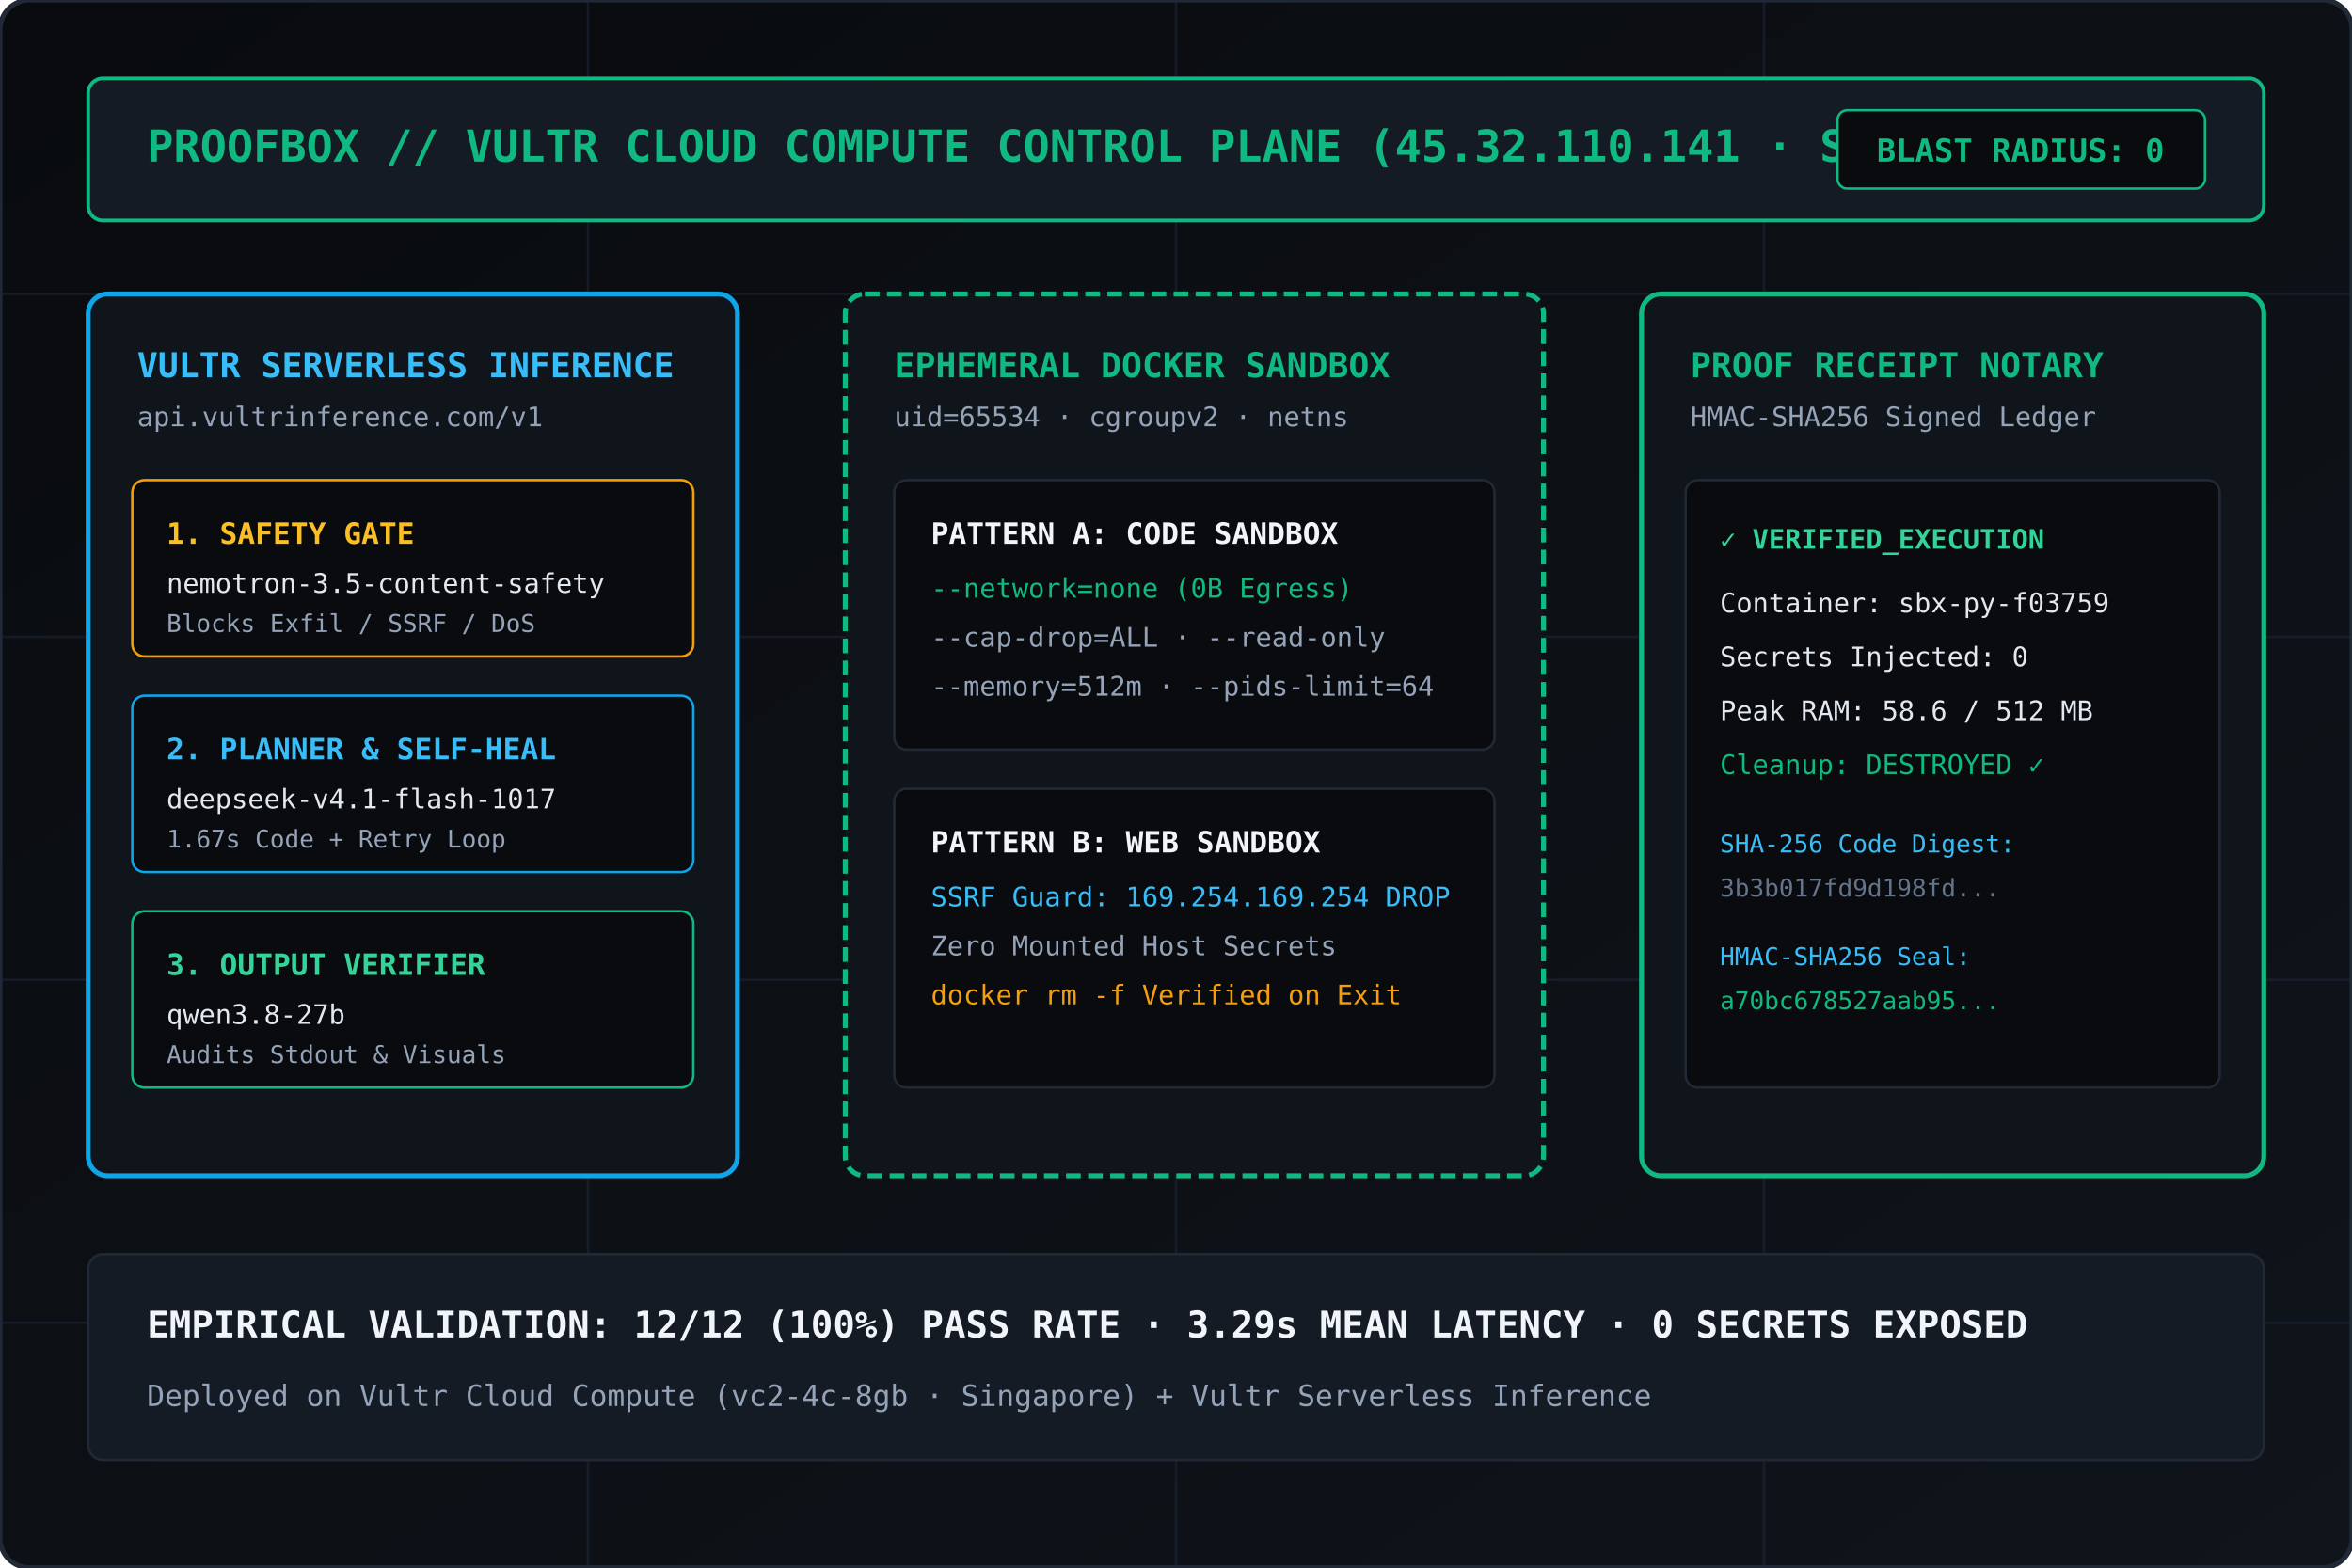
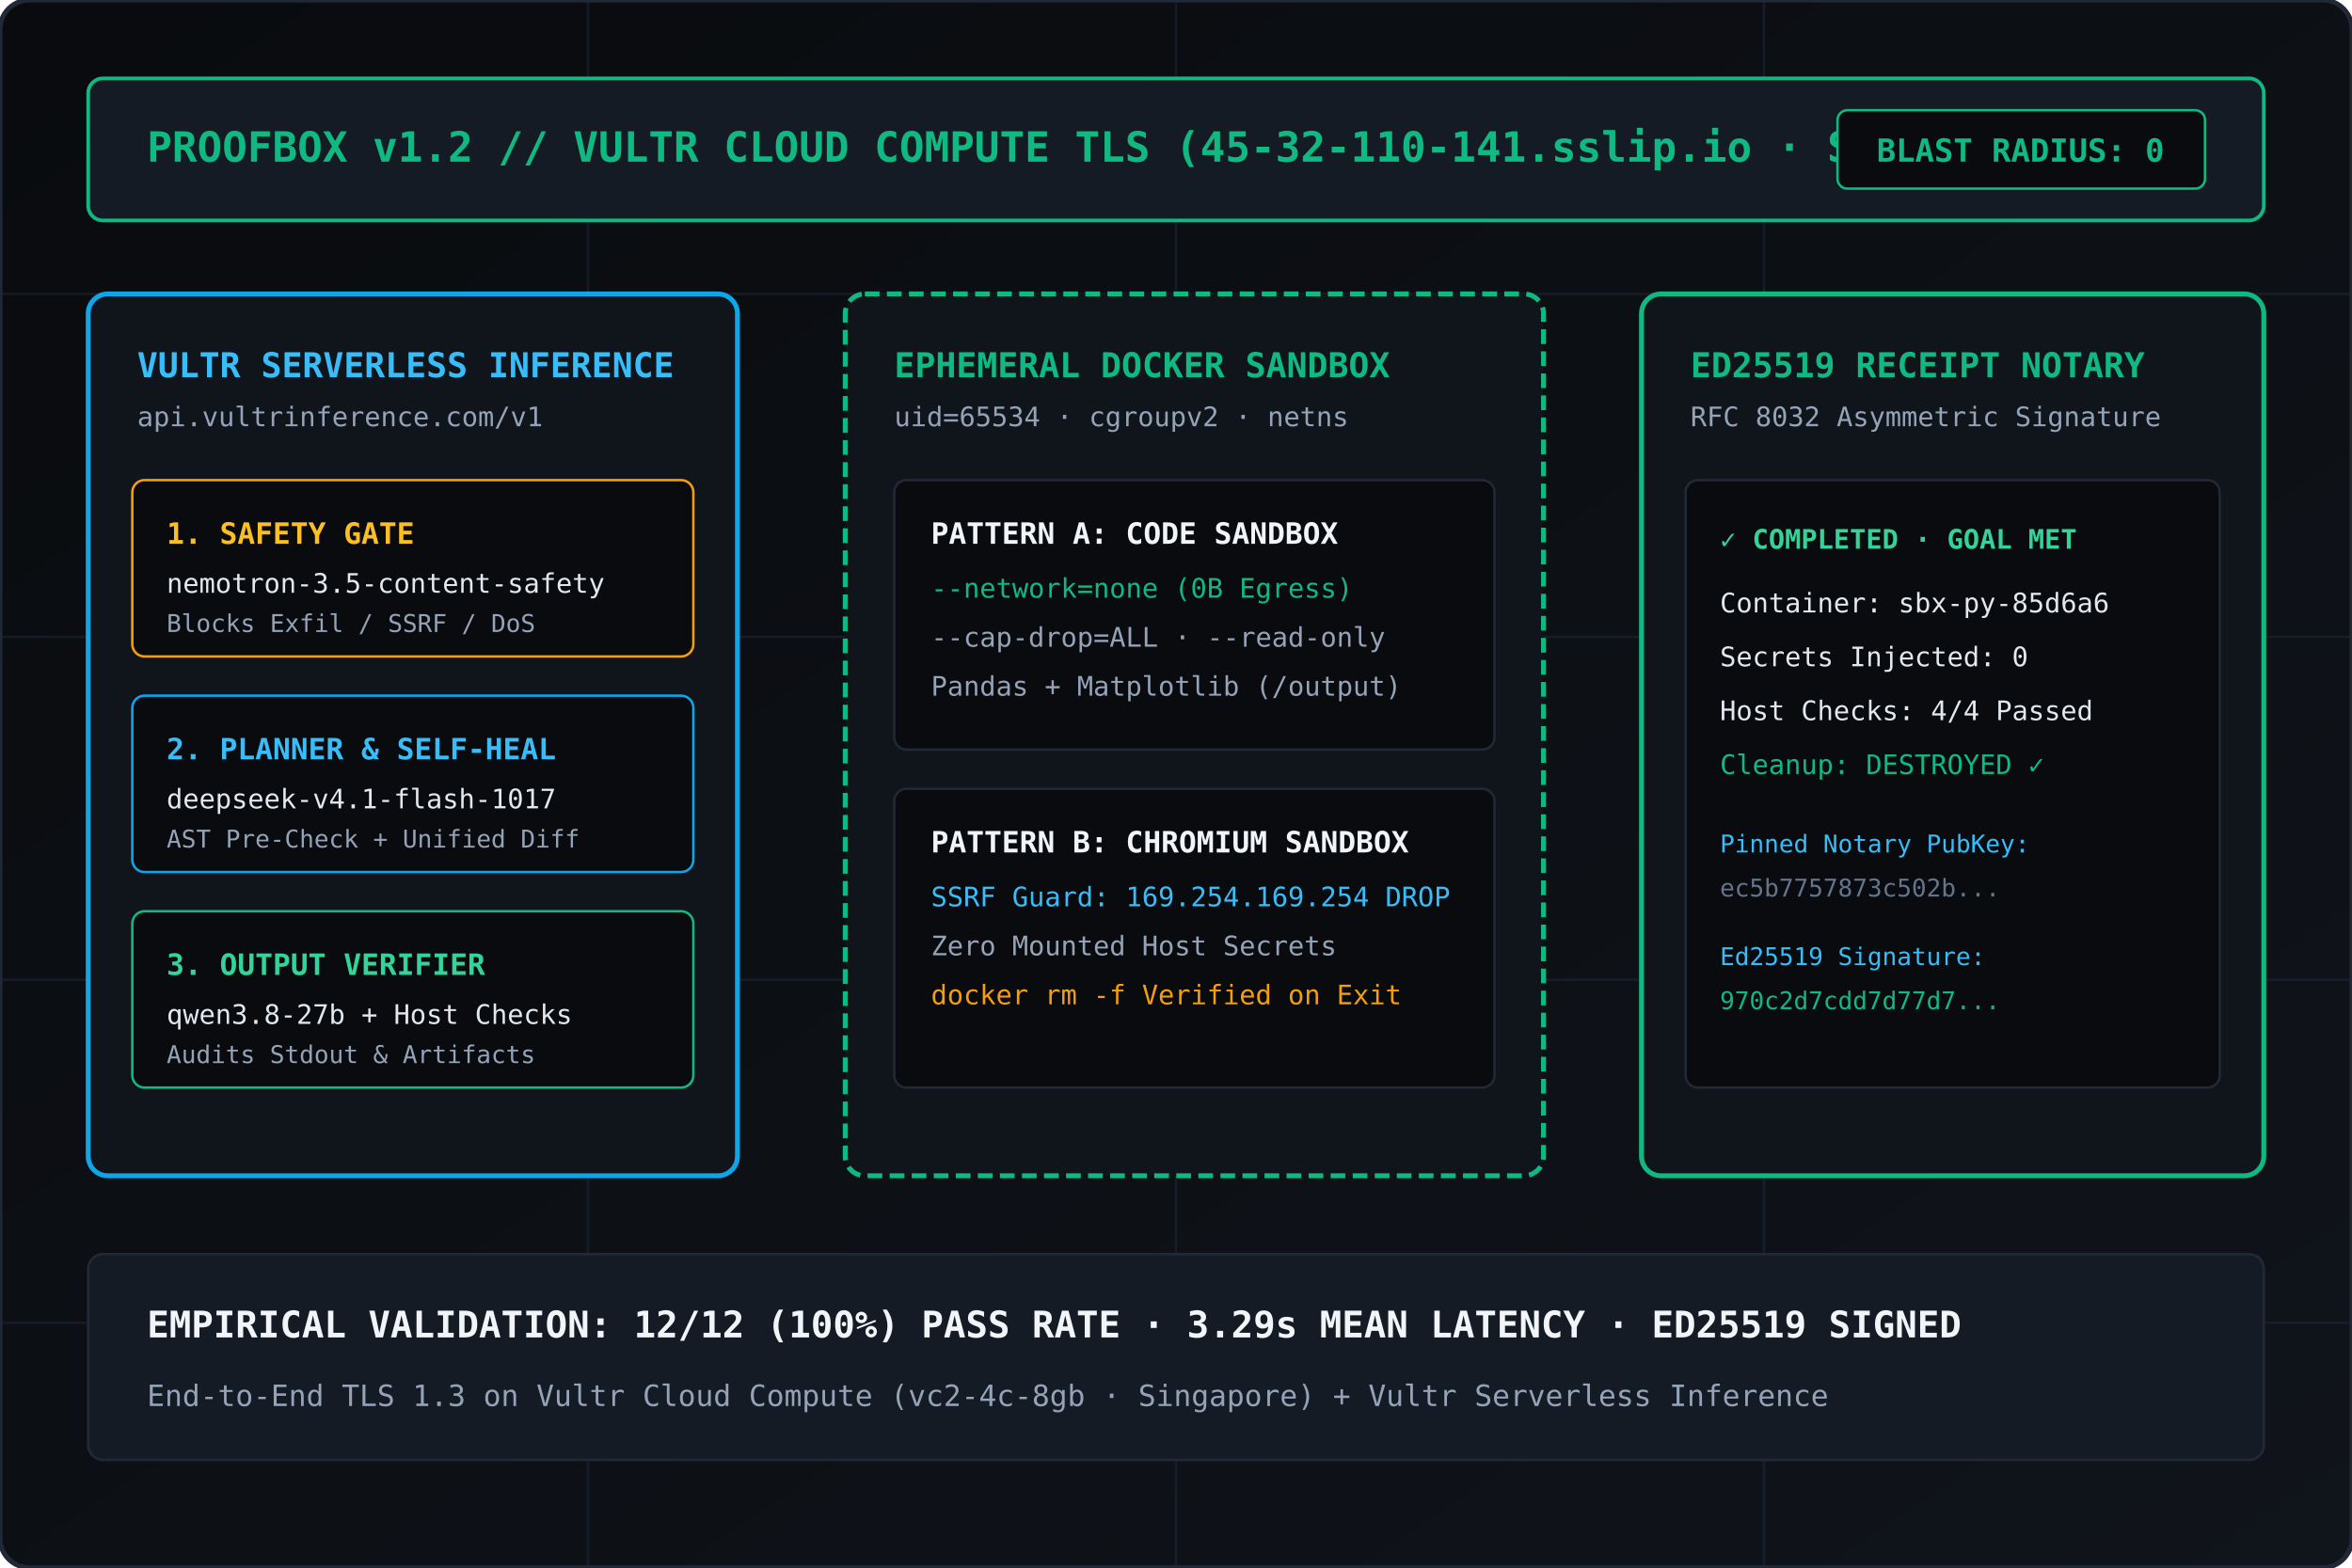
<svg xmlns="http://www.w3.org/2000/svg" viewBox="0 0 960 640" width="960" height="640">
  <defs>
    <linearGradient id="bgGrad" x1="0" y1="0" x2="1" y2="1">
      <stop offset="0%" stop-color="#090B0E" />
      <stop offset="100%" stop-color="#10141B" />
    </linearGradient>
  </defs>
  <rect width="960" height="640" rx="12" fill="url(#bgGrad)" stroke="#212936" stroke-width="2" />
  <g stroke="#1E293B" stroke-width="1" opacity="0.5">
    <line x1="0" y1="120" x2="960" y2="120" />
    <line x1="0" y1="260" x2="960" y2="260" />
    <line x1="0" y1="400" x2="960" y2="400" />
    <line x1="0" y1="540" x2="960" y2="540" />
    <line x1="240" y1="0" x2="240" y2="640" />
    <line x1="480" y1="0" x2="480" y2="640" />
    <line x1="720" y1="0" x2="720" y2="640" />
  </g>
  <rect x="36" y="32" width="888" height="58" rx="6" fill="#151B24" stroke="#10B981" stroke-width="1.5" />
-   <text x="60" y="66" fill="#10B981" font-family="JetBrains Mono, monospace" font-size="18" font-weight="700">PROOFBOX // VULTR CLOUD COMPUTE CONTROL PLANE (45.32.110.141 · SGP)</text>
+   <text x="60" y="66" fill="#10B981" font-family="JetBrains Mono, monospace" font-size="17" font-weight="700">PROOFBOX v1.2 // VULTR CLOUD COMPUTE TLS (45-32-110-141.sslip.io · SGP)</text>
  <rect x="750" y="45" width="150" height="32" rx="4" fill="#090B0E" stroke="#10B981" />
  <text x="766" y="66" fill="#10B981" font-family="JetBrains Mono, monospace" font-size="13" font-weight="700">BLAST RADIUS: 0</text>
  <rect x="36" y="120" width="265" height="360" rx="8" fill="#10141B" stroke="#0EA5E9" stroke-width="2" />
  <text x="56" y="154" fill="#38BDF8" font-family="JetBrains Mono, monospace" font-size="14" font-weight="700">VULTR SERVERLESS INFERENCE</text>
  <text x="56" y="174" fill="#94A3B8" font-family="JetBrains Mono, monospace" font-size="11">api.vultrinference.com/v1</text>
  <rect x="54" y="196" width="229" height="72" rx="5" fill="#090B0E" stroke="#F59E0B" />
  <text x="68" y="222" fill="#FBBF24" font-family="JetBrains Mono, monospace" font-size="12" font-weight="700">1. SAFETY GATE</text>
  <text x="68" y="242" fill="#E2E8F0" font-family="JetBrains Mono, monospace" font-size="11">nemotron-3.5-content-safety</text>
  <text x="68" y="258" fill="#94A3B8" font-family="JetBrains Mono, monospace" font-size="10">Blocks Exfil / SSRF / DoS</text>
  <rect x="54" y="284" width="229" height="72" rx="5" fill="#090B0E" stroke="#0EA5E9" />
  <text x="68" y="310" fill="#38BDF8" font-family="JetBrains Mono, monospace" font-size="12" font-weight="700">2. PLANNER &amp; SELF-HEAL</text>
  <text x="68" y="330" fill="#E2E8F0" font-family="JetBrains Mono, monospace" font-size="11">deepseek-v4.1-flash-1017</text>
-   <text x="68" y="346" fill="#94A3B8" font-family="JetBrains Mono, monospace" font-size="10">1.67s Code + Retry Loop</text>
+   <text x="68" y="346" fill="#94A3B8" font-family="JetBrains Mono, monospace" font-size="10">AST Pre-Check + Unified Diff</text>
  <rect x="54" y="372" width="229" height="72" rx="5" fill="#090B0E" stroke="#10B981" />
  <text x="68" y="398" fill="#34D399" font-family="JetBrains Mono, monospace" font-size="12" font-weight="700">3. OUTPUT VERIFIER</text>
-   <text x="68" y="418" fill="#E2E8F0" font-family="JetBrains Mono, monospace" font-size="11">qwen3.8-27b</text>
-   <text x="68" y="434" fill="#94A3B8" font-family="JetBrains Mono, monospace" font-size="10">Audits Stdout &amp; Visuals</text>
+   <text x="68" y="418" fill="#E2E8F0" font-family="JetBrains Mono, monospace" font-size="11">qwen3.8-27b + Host Checks</text>
+   <text x="68" y="434" fill="#94A3B8" font-family="JetBrains Mono, monospace" font-size="10">Audits Stdout &amp; Artifacts</text>
  <rect x="345" y="120" width="285" height="360" rx="8" fill="#10141B" stroke="#10B981" stroke-width="2" stroke-dasharray="6 3" />
  <text x="365" y="154" fill="#10B981" font-family="JetBrains Mono, monospace" font-size="14" font-weight="700">EPHEMERAL DOCKER SANDBOX</text>
  <text x="365" y="174" fill="#94A3B8" font-family="JetBrains Mono, monospace" font-size="11">uid=65534 · cgroupv2 · netns</text>
  <rect x="365" y="196" width="245" height="110" rx="5" fill="#090B0E" stroke="#212936" />
  <text x="380" y="222" fill="#F1F5F9" font-family="JetBrains Mono, monospace" font-size="12" font-weight="700">PATTERN A: CODE SANDBOX</text>
  <text x="380" y="244" fill="#10B981" font-family="JetBrains Mono, monospace" font-size="11">--network=none (0B Egress)</text>
  <text x="380" y="264" fill="#94A3B8" font-family="JetBrains Mono, monospace" font-size="11">--cap-drop=ALL · --read-only</text>
-   <text x="380" y="284" fill="#94A3B8" font-family="JetBrains Mono, monospace" font-size="11">--memory=512m · --pids-limit=64</text>
+   <text x="380" y="284" fill="#94A3B8" font-family="JetBrains Mono, monospace" font-size="11">Pandas + Matplotlib (/output)</text>
  <rect x="365" y="322" width="245" height="122" rx="5" fill="#090B0E" stroke="#212936" />
-   <text x="380" y="348" fill="#F1F5F9" font-family="JetBrains Mono, monospace" font-size="12" font-weight="700">PATTERN B: WEB SANDBOX</text>
+   <text x="380" y="348" fill="#F1F5F9" font-family="JetBrains Mono, monospace" font-size="12" font-weight="700">PATTERN B: CHROMIUM SANDBOX</text>
  <text x="380" y="370" fill="#38BDF8" font-family="JetBrains Mono, monospace" font-size="11">SSRF Guard: 169.254.169.254 DROP</text>
  <text x="380" y="390" fill="#94A3B8" font-family="JetBrains Mono, monospace" font-size="11">Zero Mounted Host Secrets</text>
  <text x="380" y="410" fill="#F59E0B" font-family="JetBrains Mono, monospace" font-size="11">docker rm -f Verified on Exit</text>
  <rect x="670" y="120" width="254" height="360" rx="8" fill="#10141B" stroke="#10B981" stroke-width="2" />
-   <text x="690" y="154" fill="#10B981" font-family="JetBrains Mono, monospace" font-size="14" font-weight="700">PROOF RECEIPT NOTARY</text>
-   <text x="690" y="174" fill="#94A3B8" font-family="JetBrains Mono, monospace" font-size="11">HMAC-SHA256 Signed Ledger</text>
+   <text x="690" y="154" fill="#10B981" font-family="JetBrains Mono, monospace" font-size="14" font-weight="700">ED25519 RECEIPT NOTARY</text>
+   <text x="690" y="174" fill="#94A3B8" font-family="JetBrains Mono, monospace" font-size="11">RFC 8032 Asymmetric Signature</text>
  <rect x="688" y="196" width="218" height="248" rx="5" fill="#090B0E" stroke="#212936" />
-   <text x="702" y="224" fill="#34D399" font-family="JetBrains Mono, monospace" font-size="11" font-weight="700">✓ VERIFIED_EXECUTION</text>
-   <text x="702" y="250" fill="#E2E8F0" font-family="JetBrains Mono, monospace" font-size="11">Container: sbx-py-f03759</text>
+   <text x="702" y="224" fill="#34D399" font-family="JetBrains Mono, monospace" font-size="11" font-weight="700">✓ COMPLETED · GOAL MET</text>
+   <text x="702" y="250" fill="#E2E8F0" font-family="JetBrains Mono, monospace" font-size="11">Container: sbx-py-85d6a6</text>
  <text x="702" y="272" fill="#E2E8F0" font-family="JetBrains Mono, monospace" font-size="11">Secrets Injected: 0</text>
-   <text x="702" y="294" fill="#E2E8F0" font-family="JetBrains Mono, monospace" font-size="11">Peak RAM: 58.6 / 512 MB</text>
+   <text x="702" y="294" fill="#E2E8F0" font-family="JetBrains Mono, monospace" font-size="11">Host Checks: 4/4 Passed</text>
  <text x="702" y="316" fill="#10B981" font-family="JetBrains Mono, monospace" font-size="11">Cleanup: DESTROYED ✓</text>
-   <text x="702" y="348" fill="#38BDF8" font-family="JetBrains Mono, monospace" font-size="10">SHA-256 Code Digest:</text>
-   <text x="702" y="366" fill="#64748B" font-family="JetBrains Mono, monospace" font-size="10">3b3b017fd9d198fd...</text>
-   <text x="702" y="394" fill="#38BDF8" font-family="JetBrains Mono, monospace" font-size="10">HMAC-SHA256 Seal:</text>
-   <text x="702" y="412" fill="#10B981" font-family="JetBrains Mono, monospace" font-size="10">a70bc678527aab95...</text>
+   <text x="702" y="348" fill="#38BDF8" font-family="JetBrains Mono, monospace" font-size="10">Pinned Notary PubKey:</text>
+   <text x="702" y="366" fill="#64748B" font-family="JetBrains Mono, monospace" font-size="10">ec5b7757873c502b...</text>
+   <text x="702" y="394" fill="#38BDF8" font-family="JetBrains Mono, monospace" font-size="10">Ed25519 Signature:</text>
+   <text x="702" y="412" fill="#10B981" font-family="JetBrains Mono, monospace" font-size="10">970c2d7cdd7d77d7...</text>
  <rect x="36" y="512" width="888" height="84" rx="6" fill="#151B24" stroke="#212936" />
-   <text x="60" y="546" fill="#F1F5F9" font-family="JetBrains Mono, monospace" font-size="15" font-weight="700">EMPIRICAL VALIDATION: 12/12 (100%) PASS RATE · 3.29s MEAN LATENCY · 0 SECRETS EXPOSED</text>
-   <text x="60" y="574" fill="#94A3B8" font-family="JetBrains Mono, monospace" font-size="12">Deployed on Vultr Cloud Compute (vc2-4c-8gb · Singapore) + Vultr Serverless Inference</text>
+   <text x="60" y="546" fill="#F1F5F9" font-family="JetBrains Mono, monospace" font-size="15" font-weight="700">EMPIRICAL VALIDATION: 12/12 (100%) PASS RATE · 3.29s MEAN LATENCY · ED25519 SIGNED</text>
+   <text x="60" y="574" fill="#94A3B8" font-family="JetBrains Mono, monospace" font-size="12">End-to-End TLS 1.3 on Vultr Cloud Compute (vc2-4c-8gb · Singapore) + Vultr Serverless Inference</text>
</svg>
